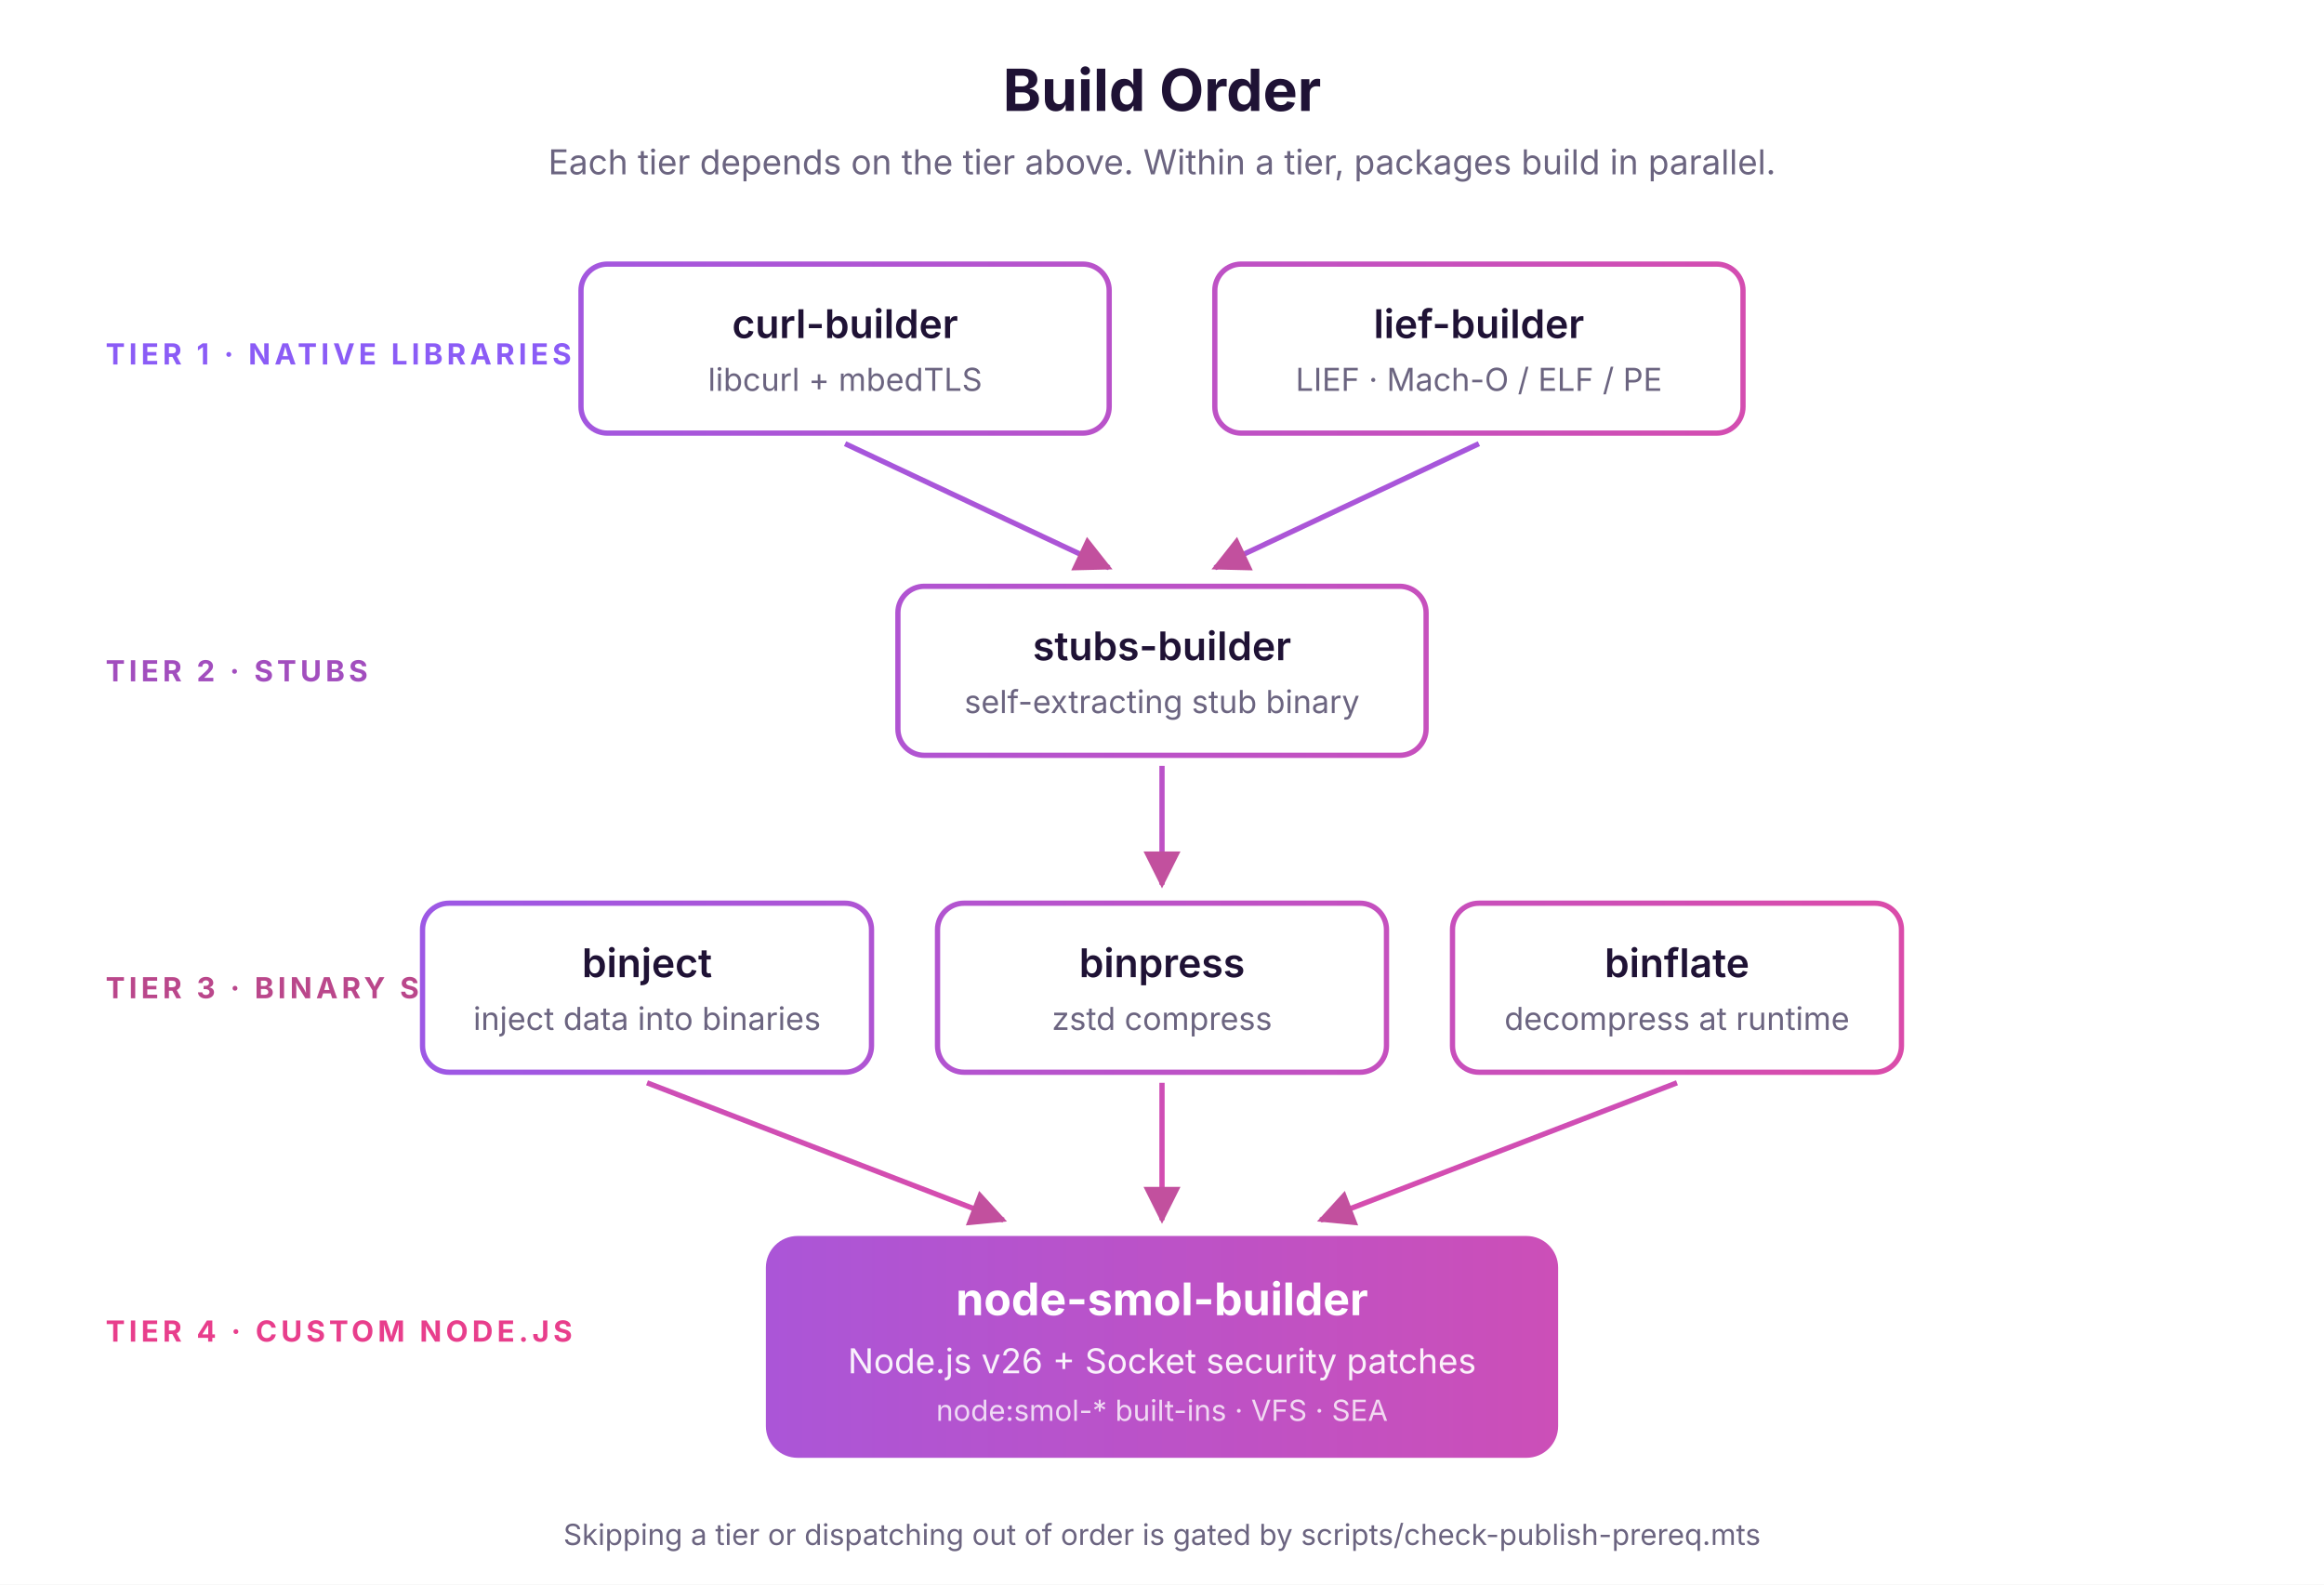
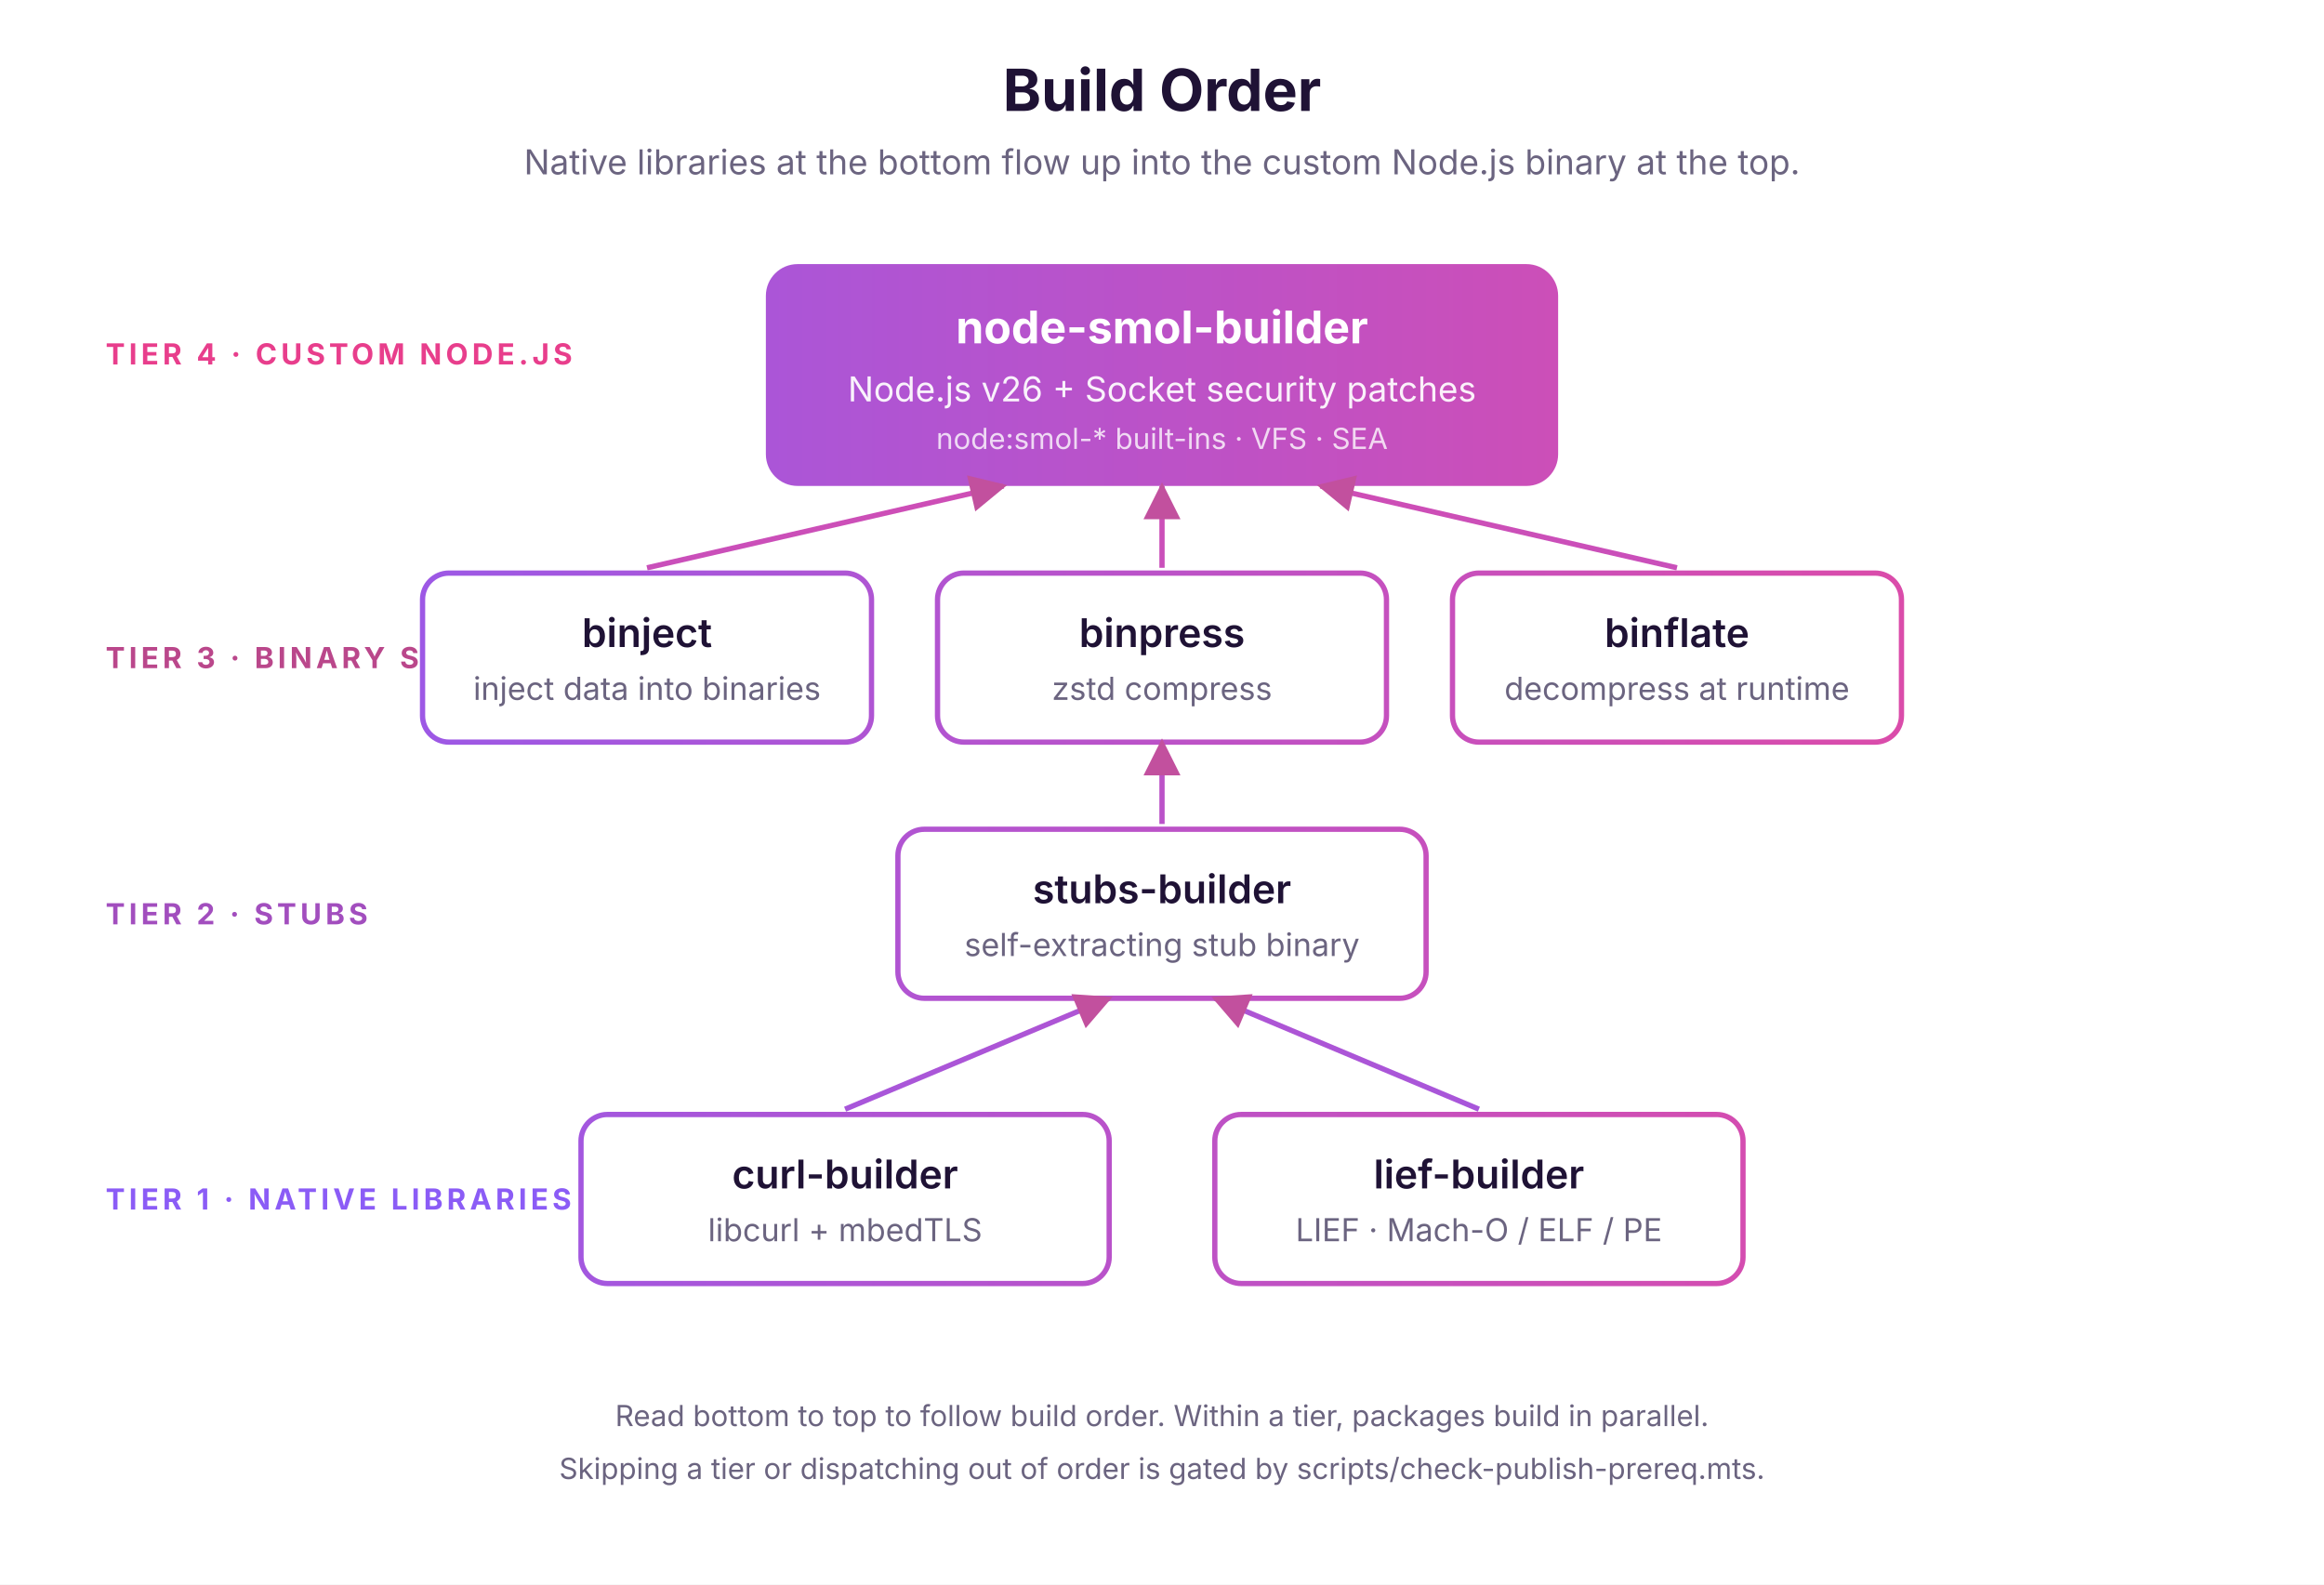
<svg xmlns="http://www.w3.org/2000/svg" viewBox="0 0 880 600" font-family="ui-sans-serif, system-ui, -apple-system, BlinkMacSystemFont, 'Segoe UI', sans-serif" role="img" aria-labelledby="title desc">
  <defs>
    <linearGradient id="brand" x1="0" y1="0" x2="880" y2="0" gradientUnits="userSpaceOnUse">
      <stop offset="0" stop-color="#8B5CF6" />
      <stop offset="1" stop-color="#EC4899" />
    </linearGradient>
    <linearGradient id="brand-v" x1="0" y1="0" x2="0" y2="600" gradientUnits="userSpaceOnUse">
-       <stop offset="0" stop-color="#8B5CF6" />
-       <stop offset="1" stop-color="#EC4899" />
+       <stop offset="0" stop-color="#EC4899" />
+       <stop offset="1" stop-color="#8B5CF6" />
    </linearGradient>
    <marker id="arrow" viewBox="0 0 10 10" refX="9" refY="5" markerWidth="7" markerHeight="7" orient="auto">
      <path d="M0,0 L10,5 L0,10 z" fill="#C2509E" />
    </marker>
  </defs>
  <rect width="880" height="600" fill="#ffffff" />
  <text x="440" y="42" text-anchor="middle" font-size="22" font-weight="700" fill="#1f1235">Build Order</text>
-   <text x="440" y="66" text-anchor="middle" font-size="13" fill="#6b6480">Each tier depends on the tier above. Within a tier, packages build in parallel.</text>
-   <text x="40" y="138" font-size="11" font-weight="700" fill="#8B5CF6" letter-spacing="1.5">TIER 1 · NATIVE LIBRARIES</text>
+   <text x="440" y="66" text-anchor="middle" font-size="13" fill="#6b6480">Native libraries at the bottom flow up into the custom Node.js binary at the top.</text>
+   <text x="40" y="138" font-size="11" font-weight="700" fill="#E83E8C" letter-spacing="1.5">TIER 4 · CUSTOM NODE.JS</text>
  <g>
-     <rect x="220" y="100" width="200" height="64" rx="10" fill="#ffffff" stroke="url(#brand)" stroke-width="2" />
-     <text x="320" y="128" text-anchor="middle" font-size="15" font-weight="600" fill="#1f1235">curl-builder</text>
-     <text x="320" y="148" text-anchor="middle" font-size="12" fill="#6b6480">libcurl + mbedTLS</text>
-     <rect x="460" y="100" width="200" height="64" rx="10" fill="#ffffff" stroke="url(#brand)" stroke-width="2" />
-     <text x="560" y="128" text-anchor="middle" font-size="15" font-weight="600" fill="#1f1235">lief-builder</text>
-     <text x="560" y="148" text-anchor="middle" font-size="12" fill="#6b6480">LIEF · Mach-O / ELF / PE</text>
+     <rect x="290" y="100" width="300" height="84" rx="12" fill="url(#brand)" />
+     <text x="440" y="130" text-anchor="middle" font-size="17" font-weight="700" fill="#ffffff">node-smol-builder</text>
+     <text x="440" y="152" text-anchor="middle" font-size="13" fill="#ffffff" opacity="0.92">Node.js v26 + Socket security patches</text>
+     <text x="440" y="170" text-anchor="middle" font-size="11" fill="#ffffff" opacity="0.78">node:smol-* built-ins · VFS · SEA</text>
  </g>
-   <path d="M 320 168 L 420 215" fill="none" stroke="url(#brand-v)" stroke-width="2" marker-end="url(#arrow)" />
-   <path d="M 560 168 L 460 215" fill="none" stroke="url(#brand-v)" stroke-width="2" marker-end="url(#arrow)" />
-   <text x="40" y="258" font-size="11" font-weight="700" fill="#A24EBE" letter-spacing="1.5">TIER 2 · STUBS</text>
+   <path d="M 245 215 L 380 184" fill="none" stroke="url(#brand-v)" stroke-width="2" marker-end="url(#arrow)" />
+   <path d="M 440 215 L 440 184" fill="none" stroke="url(#brand-v)" stroke-width="2" marker-end="url(#arrow)" />
+   <path d="M 635 215 L 500 184" fill="none" stroke="url(#brand-v)" stroke-width="2" marker-end="url(#arrow)" />
+   <text x="40" y="253" font-size="11" font-weight="700" fill="#BA478B" letter-spacing="1.5">TIER 3 · BINARY SUITE</text>
  <g>
-     <rect x="340" y="222" width="200" height="64" rx="10" fill="#ffffff" stroke="url(#brand)" stroke-width="2" />
-     <text x="440" y="250" text-anchor="middle" font-size="15" font-weight="600" fill="#1f1235">stubs-builder</text>
-     <text x="440" y="270" text-anchor="middle" font-size="12" fill="#6b6480">self-extracting stub binary</text>
+     <rect x="160" y="217" width="170" height="64" rx="10" fill="#ffffff" stroke="url(#brand)" stroke-width="2" />
+     <text x="245" y="245" text-anchor="middle" font-size="15" font-weight="600" fill="#1f1235">binject</text>
+     <text x="245" y="265" text-anchor="middle" font-size="12" fill="#6b6480">inject data into binaries</text>
+     <rect x="355" y="217" width="170" height="64" rx="10" fill="#ffffff" stroke="url(#brand)" stroke-width="2" />
+     <text x="440" y="245" text-anchor="middle" font-size="15" font-weight="600" fill="#1f1235">binpress</text>
+     <text x="440" y="265" text-anchor="middle" font-size="12" fill="#6b6480">zstd compress</text>
+     <rect x="550" y="217" width="170" height="64" rx="10" fill="#ffffff" stroke="url(#brand)" stroke-width="2" />
+     <text x="635" y="245" text-anchor="middle" font-size="15" font-weight="600" fill="#1f1235">binflate</text>
+     <text x="635" y="265" text-anchor="middle" font-size="12" fill="#6b6480">decompress at runtime</text>
  </g>
-   <path d="M 440 290 L 440 335" fill="none" stroke="url(#brand-v)" stroke-width="2" marker-end="url(#arrow)" />
-   <text x="40" y="378" font-size="11" font-weight="700" fill="#BA478B" letter-spacing="1.5">TIER 3 · BINARY SUITE</text>
+   <path d="M 440 312 L 440 281" fill="none" stroke="url(#brand-v)" stroke-width="2" marker-end="url(#arrow)" />
+   <text x="40" y="350" font-size="11" font-weight="700" fill="#A24EBE" letter-spacing="1.5">TIER 2 · STUBS</text>
  <g>
-     <rect x="160" y="342" width="170" height="64" rx="10" fill="#ffffff" stroke="url(#brand)" stroke-width="2" />
-     <text x="245" y="370" text-anchor="middle" font-size="15" font-weight="600" fill="#1f1235">binject</text>
-     <text x="245" y="390" text-anchor="middle" font-size="12" fill="#6b6480">inject data into binaries</text>
-     <rect x="355" y="342" width="170" height="64" rx="10" fill="#ffffff" stroke="url(#brand)" stroke-width="2" />
-     <text x="440" y="370" text-anchor="middle" font-size="15" font-weight="600" fill="#1f1235">binpress</text>
-     <text x="440" y="390" text-anchor="middle" font-size="12" fill="#6b6480">zstd compress</text>
-     <rect x="550" y="342" width="170" height="64" rx="10" fill="#ffffff" stroke="url(#brand)" stroke-width="2" />
-     <text x="635" y="370" text-anchor="middle" font-size="15" font-weight="600" fill="#1f1235">binflate</text>
-     <text x="635" y="390" text-anchor="middle" font-size="12" fill="#6b6480">decompress at runtime</text>
+     <rect x="340" y="314" width="200" height="64" rx="10" fill="#ffffff" stroke="url(#brand)" stroke-width="2" />
+     <text x="440" y="342" text-anchor="middle" font-size="15" font-weight="600" fill="#1f1235">stubs-builder</text>
+     <text x="440" y="362" text-anchor="middle" font-size="12" fill="#6b6480">self-extracting stub binary</text>
  </g>
-   <path d="M 245 410 L 380 462" fill="none" stroke="url(#brand-v)" stroke-width="2" marker-end="url(#arrow)" />
-   <path d="M 440 410 L 440 462" fill="none" stroke="url(#brand-v)" stroke-width="2" marker-end="url(#arrow)" />
-   <path d="M 635 410 L 500 462" fill="none" stroke="url(#brand-v)" stroke-width="2" marker-end="url(#arrow)" />
-   <text x="40" y="508" font-size="11" font-weight="700" fill="#E83E8C" letter-spacing="1.5">TIER 4 · CUSTOM NODE.JS</text>
+   <path d="M 320 420 L 420 378" fill="none" stroke="url(#brand-v)" stroke-width="2" marker-end="url(#arrow)" />
+   <path d="M 560 420 L 460 378" fill="none" stroke="url(#brand-v)" stroke-width="2" marker-end="url(#arrow)" />
+   <text x="40" y="458" font-size="11" font-weight="700" fill="#8B5CF6" letter-spacing="1.5">TIER 1 · NATIVE LIBRARIES</text>
  <g>
-     <rect x="290" y="468" width="300" height="84" rx="12" fill="url(#brand)" />
-     <text x="440" y="498" text-anchor="middle" font-size="17" font-weight="700" fill="#ffffff">node-smol-builder</text>
-     <text x="440" y="520" text-anchor="middle" font-size="13" fill="#ffffff" opacity="0.92">Node.js v26 + Socket security patches</text>
-     <text x="440" y="538" text-anchor="middle" font-size="11" fill="#ffffff" opacity="0.78">node:smol-* built-ins · VFS · SEA</text>
+     <rect x="220" y="422" width="200" height="64" rx="10" fill="#ffffff" stroke="url(#brand)" stroke-width="2" />
+     <text x="320" y="450" text-anchor="middle" font-size="15" font-weight="600" fill="#1f1235">curl-builder</text>
+     <text x="320" y="470" text-anchor="middle" font-size="12" fill="#6b6480">libcurl + mbedTLS</text>
+     <rect x="460" y="422" width="200" height="64" rx="10" fill="#ffffff" stroke="url(#brand)" stroke-width="2" />
+     <text x="560" y="450" text-anchor="middle" font-size="15" font-weight="600" fill="#1f1235">lief-builder</text>
+     <text x="560" y="470" text-anchor="middle" font-size="12" fill="#6b6480">LIEF · Mach-O / ELF / PE</text>
  </g>
-   <text x="440" y="585" text-anchor="middle" font-size="11" fill="#6b6480">Skipping a tier or dispatching out of order is gated by scripts/check-publish-prereq.mts</text>
+   <text x="440" y="540" text-anchor="middle" font-size="11" fill="#6b6480">Read bottom to top to follow build order. Within a tier, packages build in parallel.</text>
+   <text x="440" y="560" text-anchor="middle" font-size="11" fill="#6b6480">Skipping a tier or dispatching out of order is gated by scripts/check-publish-prereq.mts.</text>
</svg>
